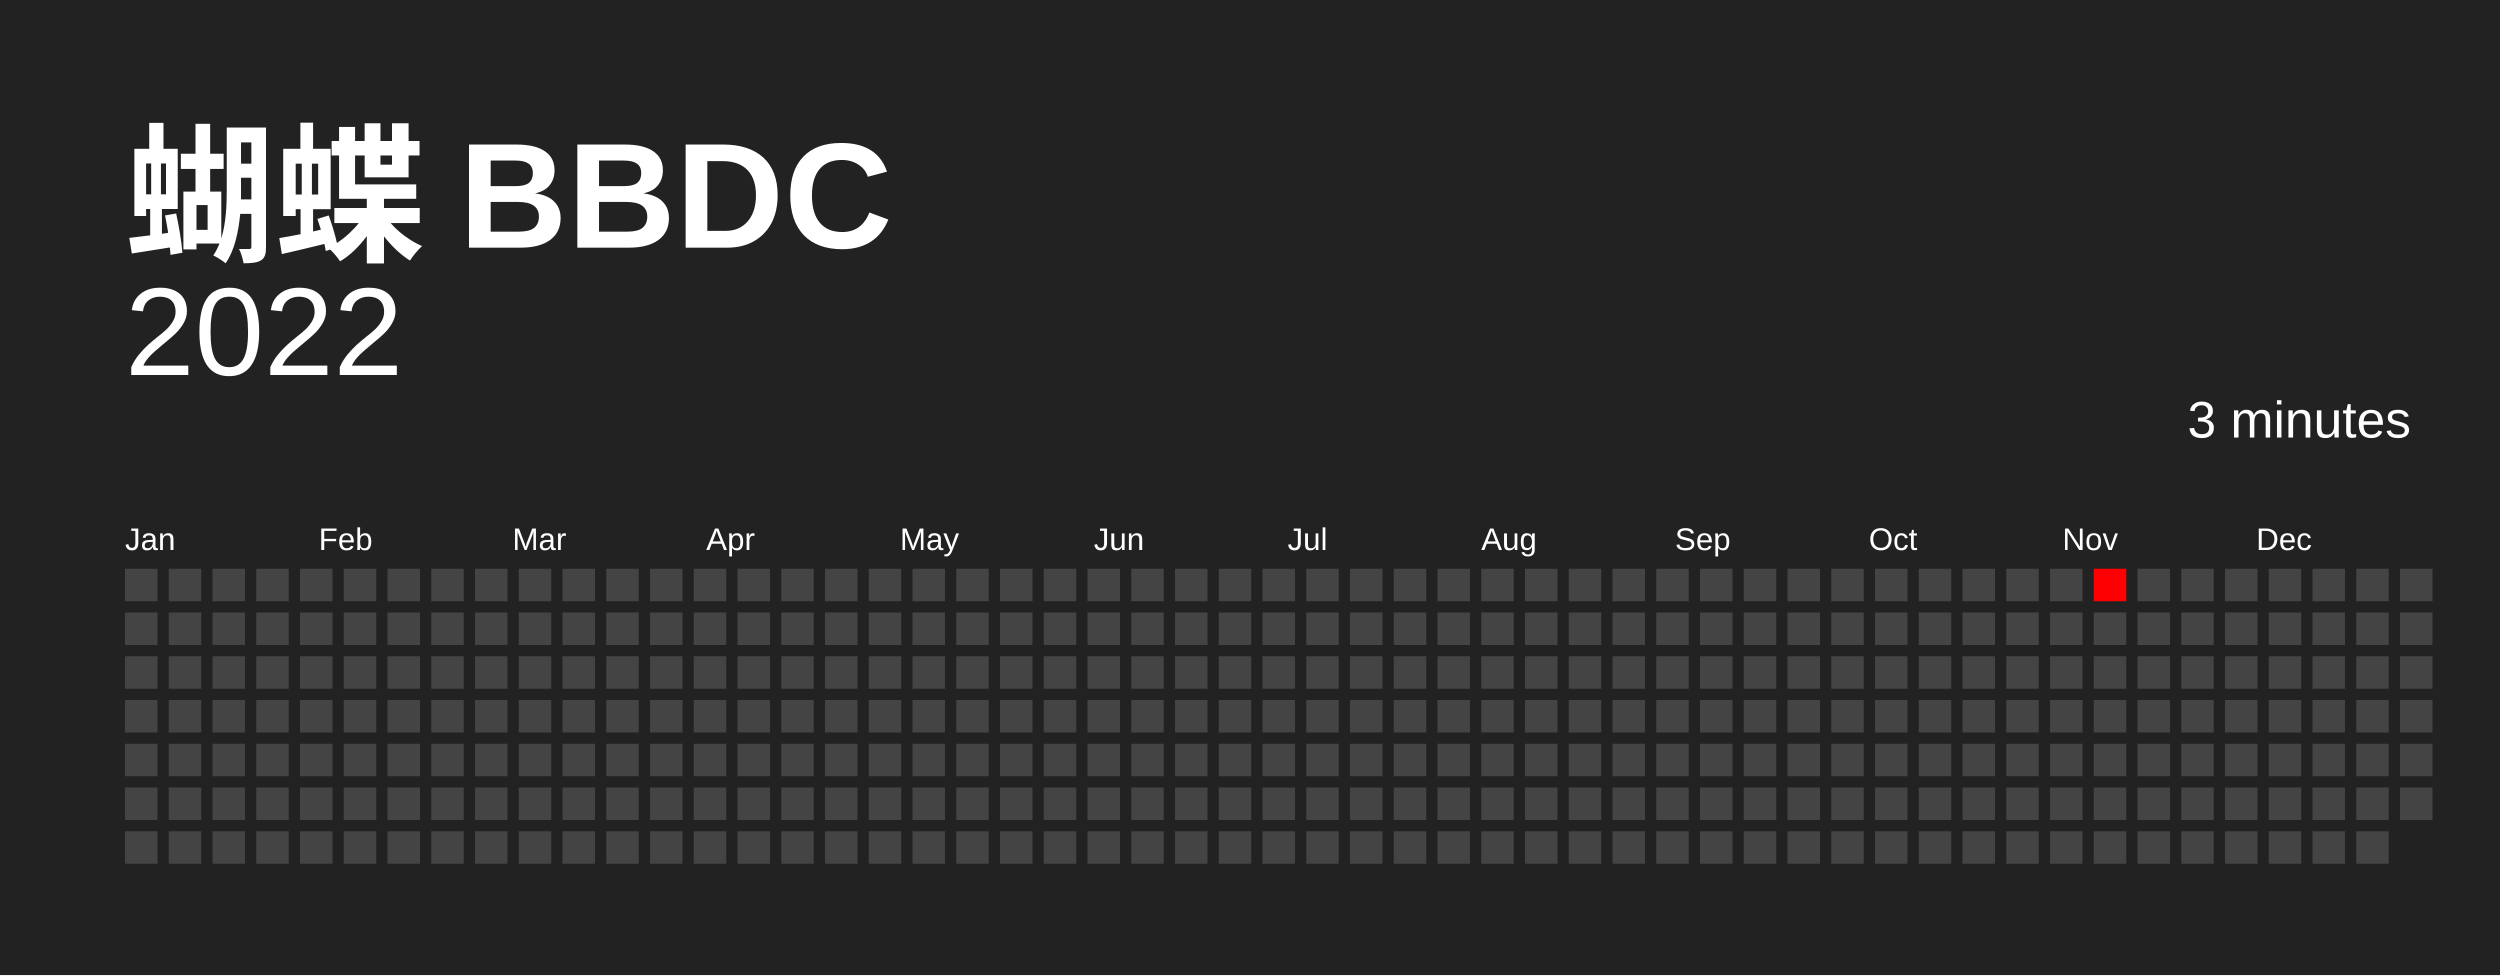
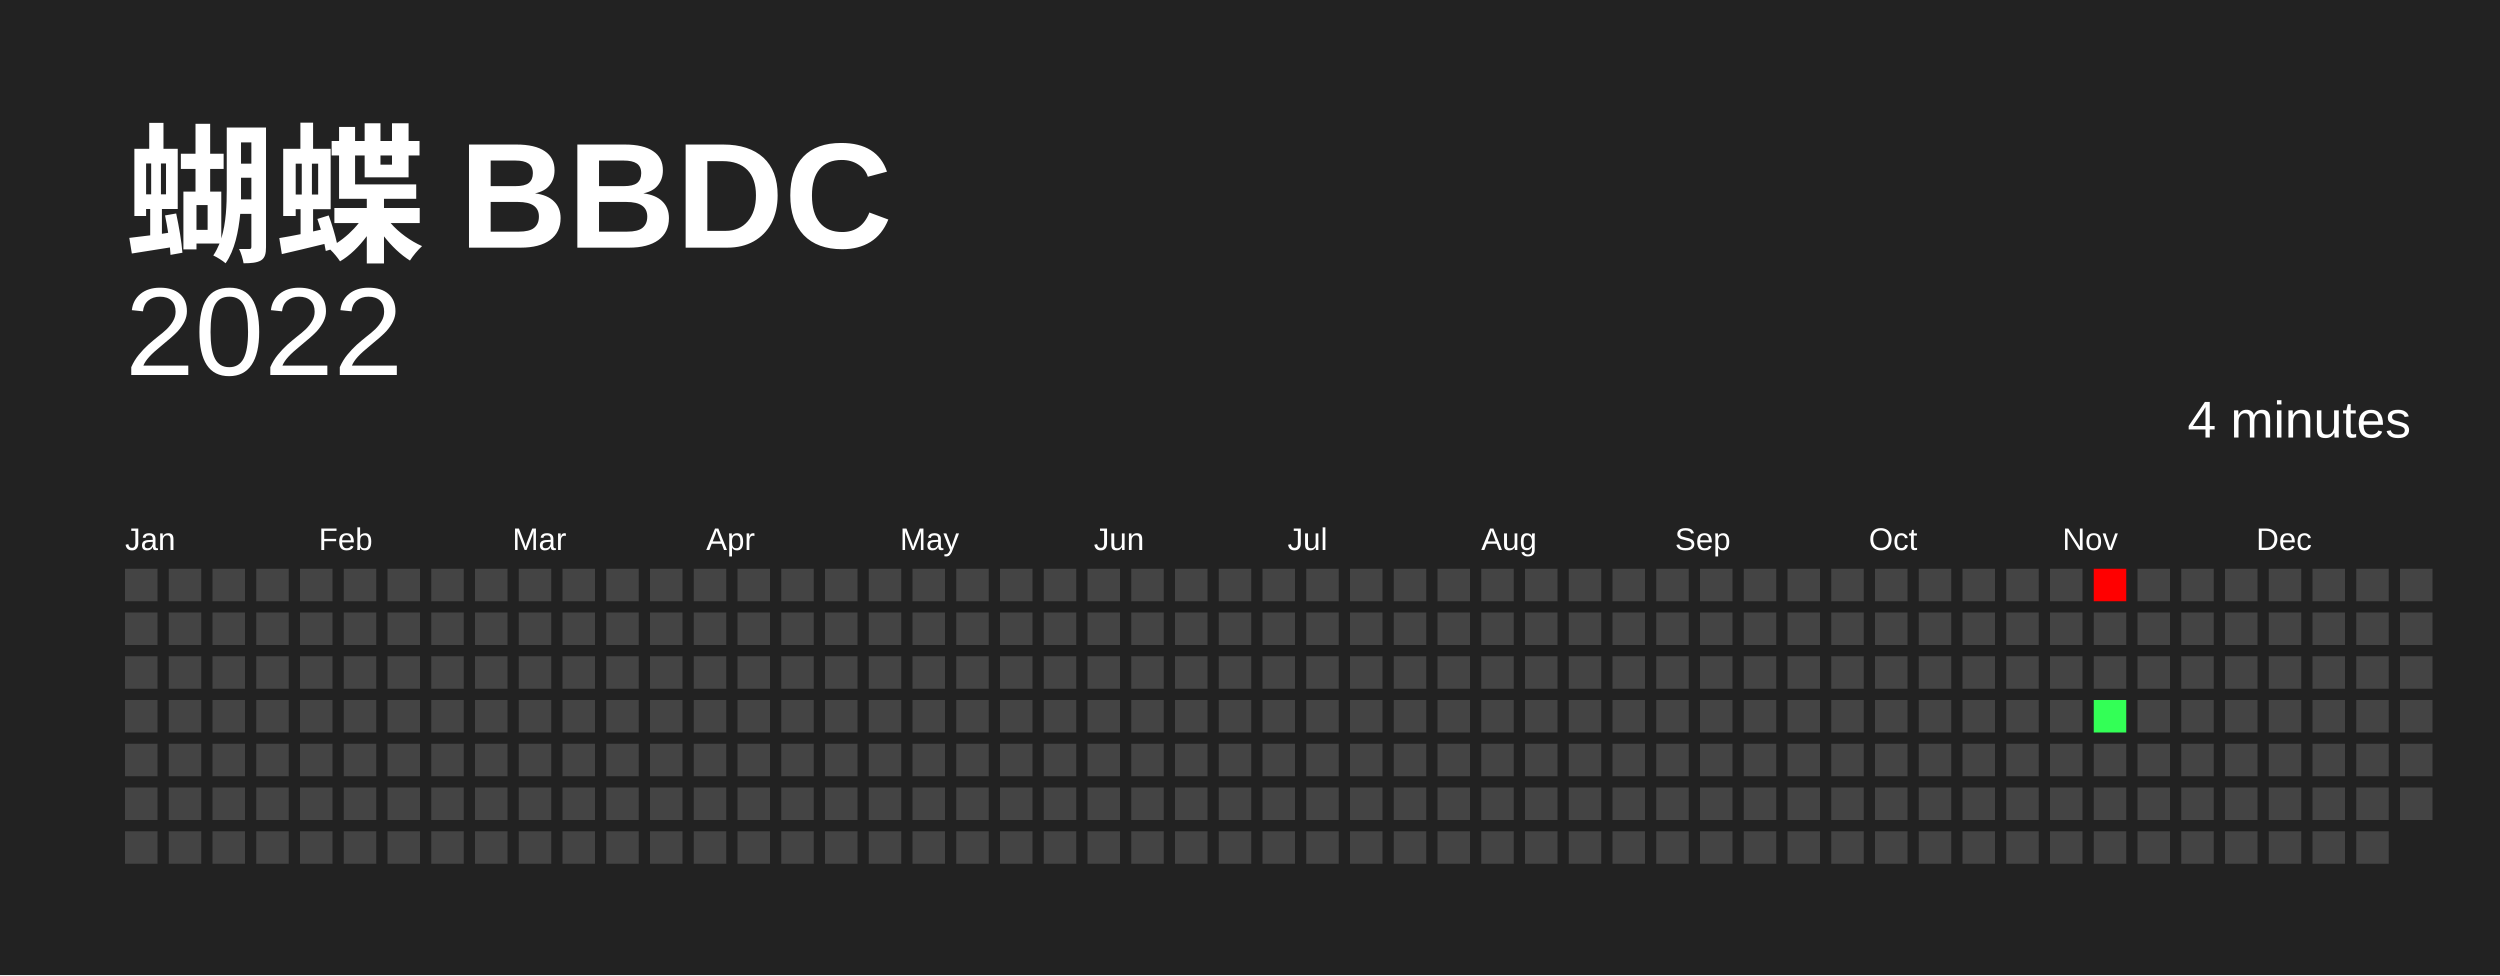
<svg xmlns="http://www.w3.org/2000/svg" baseProfile="full" height="78mm" version="1.1" viewBox="0,0,200,78" width="200mm">
  <defs />
  <rect fill="#222222" height="78" width="200" x="0" y="0" />
  <text fill="#FFFFFF" style="font-size:12px; font-family:Arial; font-weight:bold;" x="10" y="20">蝴蝶 BBDC</text>
  <text alignment-baseline="hanging" fill="#FFFFFF" style="font-size:10.0px; font-family:Arial;" x="10" y="30">2022</text>
-   <text alignment-baseline="hanging" fill="#FFFFFF" style="font-size:4.125px; font-family:Arial;" x="175" y="35">3 minutes</text>
+   <text alignment-baseline="hanging" fill="#FFFFFF" style="font-size:4.125px; font-family:Arial;" x="175" y="35">4 minutes</text>
  <text fill="#FFFFFF" style="font-size:2.5px; font-family:Arial" x="10.0" y="44">Jan</text>
  <text fill="#FFFFFF" style="font-size:2.5px; font-family:Arial" x="25.5" y="44">Feb</text>
  <text fill="#FFFFFF" style="font-size:2.5px; font-family:Arial" x="41.0" y="44">Mar</text>
  <text fill="#FFFFFF" style="font-size:2.5px; font-family:Arial" x="56.5" y="44">Apr</text>
  <text fill="#FFFFFF" style="font-size:2.5px; font-family:Arial" x="72.0" y="44">May</text>
  <text fill="#FFFFFF" style="font-size:2.5px; font-family:Arial" x="87.5" y="44">Jun</text>
  <text fill="#FFFFFF" style="font-size:2.5px; font-family:Arial" x="103.0" y="44">Jul</text>
  <text fill="#FFFFFF" style="font-size:2.5px; font-family:Arial" x="118.5" y="44">Aug</text>
  <text fill="#FFFFFF" style="font-size:2.5px; font-family:Arial" x="134.0" y="44">Sep</text>
  <text fill="#FFFFFF" style="font-size:2.5px; font-family:Arial" x="149.5" y="44">Oct</text>
  <text fill="#FFFFFF" style="font-size:2.5px; font-family:Arial" x="165.0" y="44">Nov</text>
  <text fill="#FFFFFF" style="font-size:2.5px; font-family:Arial" x="180.5" y="44">Dec</text>
  <rect fill="#444444" height="2.6" width="2.6" x="10.0" y="45.5" />
  <rect fill="#444444" height="2.6" width="2.6" x="10.0" y="49.0" />
  <rect fill="#444444" height="2.6" width="2.6" x="10.0" y="52.5" />
  <rect fill="#444444" height="2.6" width="2.6" x="10.0" y="56.0" />
  <rect fill="#444444" height="2.6" width="2.6" x="10.0" y="59.5" />
  <rect fill="#444444" height="2.6" width="2.6" x="10.0" y="63.0" />
  <rect fill="#444444" height="2.6" width="2.6" x="10.0" y="66.5" />
  <rect fill="#444444" height="2.6" width="2.6" x="13.5" y="45.5" />
  <rect fill="#444444" height="2.6" width="2.6" x="13.5" y="49.0" />
  <rect fill="#444444" height="2.6" width="2.6" x="13.5" y="52.5" />
  <rect fill="#444444" height="2.6" width="2.6" x="13.5" y="56.0" />
  <rect fill="#444444" height="2.6" width="2.6" x="13.5" y="59.5" />
  <rect fill="#444444" height="2.6" width="2.6" x="13.5" y="63.0" />
  <rect fill="#444444" height="2.6" width="2.6" x="13.5" y="66.5" />
  <rect fill="#444444" height="2.6" width="2.6" x="17.0" y="45.5" />
  <rect fill="#444444" height="2.6" width="2.6" x="17.0" y="49.0" />
  <rect fill="#444444" height="2.6" width="2.6" x="17.0" y="52.5" />
  <rect fill="#444444" height="2.6" width="2.6" x="17.0" y="56.0" />
  <rect fill="#444444" height="2.6" width="2.6" x="17.0" y="59.5" />
  <rect fill="#444444" height="2.6" width="2.6" x="17.0" y="63.0" />
  <rect fill="#444444" height="2.6" width="2.6" x="17.0" y="66.5" />
  <rect fill="#444444" height="2.6" width="2.6" x="20.5" y="45.5" />
  <rect fill="#444444" height="2.6" width="2.6" x="20.5" y="49.0" />
  <rect fill="#444444" height="2.6" width="2.6" x="20.5" y="52.5" />
  <rect fill="#444444" height="2.6" width="2.6" x="20.5" y="56.0" />
  <rect fill="#444444" height="2.6" width="2.6" x="20.5" y="59.5" />
  <rect fill="#444444" height="2.6" width="2.6" x="20.5" y="63.0" />
  <rect fill="#444444" height="2.6" width="2.6" x="20.5" y="66.5" />
  <rect fill="#444444" height="2.6" width="2.6" x="24.0" y="45.5" />
  <rect fill="#444444" height="2.6" width="2.6" x="24.0" y="49.0" />
  <rect fill="#444444" height="2.6" width="2.6" x="24.0" y="52.5" />
  <rect fill="#444444" height="2.6" width="2.6" x="24.0" y="56.0" />
  <rect fill="#444444" height="2.6" width="2.6" x="24.0" y="59.5" />
  <rect fill="#444444" height="2.6" width="2.6" x="24.0" y="63.0" />
  <rect fill="#444444" height="2.6" width="2.6" x="24.0" y="66.5" />
  <rect fill="#444444" height="2.6" width="2.6" x="27.5" y="45.5" />
  <rect fill="#444444" height="2.6" width="2.6" x="27.5" y="49.0" />
  <rect fill="#444444" height="2.6" width="2.6" x="27.5" y="52.5" />
  <rect fill="#444444" height="2.6" width="2.6" x="27.5" y="56.0" />
  <rect fill="#444444" height="2.6" width="2.6" x="27.5" y="59.5" />
  <rect fill="#444444" height="2.6" width="2.6" x="27.5" y="63.0" />
  <rect fill="#444444" height="2.6" width="2.6" x="27.5" y="66.5" />
  <rect fill="#444444" height="2.6" width="2.6" x="31.0" y="45.5" />
  <rect fill="#444444" height="2.6" width="2.6" x="31.0" y="49.0" />
  <rect fill="#444444" height="2.6" width="2.6" x="31.0" y="52.5" />
  <rect fill="#444444" height="2.6" width="2.6" x="31.0" y="56.0" />
  <rect fill="#444444" height="2.6" width="2.6" x="31.0" y="59.5" />
  <rect fill="#444444" height="2.6" width="2.6" x="31.0" y="63.0" />
  <rect fill="#444444" height="2.6" width="2.6" x="31.0" y="66.5" />
  <rect fill="#444444" height="2.6" width="2.6" x="34.5" y="45.5" />
  <rect fill="#444444" height="2.6" width="2.6" x="34.5" y="49.0" />
  <rect fill="#444444" height="2.6" width="2.6" x="34.5" y="52.5" />
  <rect fill="#444444" height="2.6" width="2.6" x="34.5" y="56.0" />
  <rect fill="#444444" height="2.6" width="2.6" x="34.5" y="59.5" />
  <rect fill="#444444" height="2.6" width="2.6" x="34.5" y="63.0" />
  <rect fill="#444444" height="2.6" width="2.6" x="34.5" y="66.5" />
  <rect fill="#444444" height="2.6" width="2.6" x="38.0" y="45.5" />
  <rect fill="#444444" height="2.6" width="2.6" x="38.0" y="49.0" />
  <rect fill="#444444" height="2.6" width="2.6" x="38.0" y="52.5" />
  <rect fill="#444444" height="2.6" width="2.6" x="38.0" y="56.0" />
  <rect fill="#444444" height="2.6" width="2.6" x="38.0" y="59.5" />
  <rect fill="#444444" height="2.6" width="2.6" x="38.0" y="63.0" />
  <rect fill="#444444" height="2.6" width="2.6" x="38.0" y="66.5" />
  <rect fill="#444444" height="2.6" width="2.6" x="41.5" y="45.5" />
  <rect fill="#444444" height="2.6" width="2.6" x="41.5" y="49.0" />
  <rect fill="#444444" height="2.6" width="2.6" x="41.5" y="52.5" />
  <rect fill="#444444" height="2.6" width="2.6" x="41.5" y="56.0" />
  <rect fill="#444444" height="2.6" width="2.6" x="41.5" y="59.5" />
  <rect fill="#444444" height="2.6" width="2.6" x="41.5" y="63.0" />
  <rect fill="#444444" height="2.6" width="2.6" x="41.5" y="66.5" />
  <rect fill="#444444" height="2.6" width="2.6" x="45.0" y="45.5" />
  <rect fill="#444444" height="2.6" width="2.6" x="45.0" y="49.0" />
  <rect fill="#444444" height="2.6" width="2.6" x="45.0" y="52.5" />
  <rect fill="#444444" height="2.6" width="2.6" x="45.0" y="56.0" />
  <rect fill="#444444" height="2.6" width="2.6" x="45.0" y="59.5" />
  <rect fill="#444444" height="2.6" width="2.6" x="45.0" y="63.0" />
  <rect fill="#444444" height="2.6" width="2.6" x="45.0" y="66.5" />
  <rect fill="#444444" height="2.6" width="2.6" x="48.5" y="45.5" />
  <rect fill="#444444" height="2.6" width="2.6" x="48.5" y="49.0" />
  <rect fill="#444444" height="2.6" width="2.6" x="48.5" y="52.5" />
  <rect fill="#444444" height="2.6" width="2.6" x="48.5" y="56.0" />
  <rect fill="#444444" height="2.6" width="2.6" x="48.5" y="59.5" />
  <rect fill="#444444" height="2.6" width="2.6" x="48.5" y="63.0" />
  <rect fill="#444444" height="2.6" width="2.6" x="48.5" y="66.5" />
  <rect fill="#444444" height="2.6" width="2.6" x="52.0" y="45.5" />
  <rect fill="#444444" height="2.6" width="2.6" x="52.0" y="49.0" />
  <rect fill="#444444" height="2.6" width="2.6" x="52.0" y="52.5" />
  <rect fill="#444444" height="2.6" width="2.6" x="52.0" y="56.0" />
  <rect fill="#444444" height="2.6" width="2.6" x="52.0" y="59.5" />
  <rect fill="#444444" height="2.6" width="2.6" x="52.0" y="63.0" />
  <rect fill="#444444" height="2.6" width="2.6" x="52.0" y="66.5" />
  <rect fill="#444444" height="2.6" width="2.6" x="55.5" y="45.5" />
  <rect fill="#444444" height="2.6" width="2.6" x="55.5" y="49.0" />
  <rect fill="#444444" height="2.6" width="2.6" x="55.5" y="52.5" />
  <rect fill="#444444" height="2.6" width="2.6" x="55.5" y="56.0" />
  <rect fill="#444444" height="2.6" width="2.6" x="55.5" y="59.5" />
  <rect fill="#444444" height="2.6" width="2.6" x="55.5" y="63.0" />
  <rect fill="#444444" height="2.6" width="2.6" x="55.5" y="66.5" />
  <rect fill="#444444" height="2.6" width="2.6" x="59.0" y="45.5" />
  <rect fill="#444444" height="2.6" width="2.6" x="59.0" y="49.0" />
  <rect fill="#444444" height="2.6" width="2.6" x="59.0" y="52.5" />
  <rect fill="#444444" height="2.6" width="2.6" x="59.0" y="56.0" />
  <rect fill="#444444" height="2.6" width="2.6" x="59.0" y="59.5" />
  <rect fill="#444444" height="2.6" width="2.6" x="59.0" y="63.0" />
  <rect fill="#444444" height="2.6" width="2.6" x="59.0" y="66.5" />
  <rect fill="#444444" height="2.6" width="2.6" x="62.5" y="45.5" />
  <rect fill="#444444" height="2.6" width="2.6" x="62.5" y="49.0" />
  <rect fill="#444444" height="2.6" width="2.6" x="62.5" y="52.5" />
  <rect fill="#444444" height="2.6" width="2.6" x="62.5" y="56.0" />
  <rect fill="#444444" height="2.6" width="2.6" x="62.5" y="59.5" />
  <rect fill="#444444" height="2.6" width="2.6" x="62.5" y="63.0" />
  <rect fill="#444444" height="2.6" width="2.6" x="62.5" y="66.5" />
  <rect fill="#444444" height="2.6" width="2.6" x="66.0" y="45.5" />
  <rect fill="#444444" height="2.6" width="2.6" x="66.0" y="49.0" />
  <rect fill="#444444" height="2.6" width="2.6" x="66.0" y="52.5" />
  <rect fill="#444444" height="2.6" width="2.6" x="66.0" y="56.0" />
  <rect fill="#444444" height="2.6" width="2.6" x="66.0" y="59.5" />
  <rect fill="#444444" height="2.6" width="2.6" x="66.0" y="63.0" />
  <rect fill="#444444" height="2.6" width="2.6" x="66.0" y="66.5" />
  <rect fill="#444444" height="2.6" width="2.6" x="69.5" y="45.5" />
  <rect fill="#444444" height="2.6" width="2.6" x="69.5" y="49.0" />
  <rect fill="#444444" height="2.6" width="2.6" x="69.5" y="52.5" />
  <rect fill="#444444" height="2.6" width="2.6" x="69.5" y="56.0" />
  <rect fill="#444444" height="2.6" width="2.6" x="69.5" y="59.5" />
  <rect fill="#444444" height="2.6" width="2.6" x="69.5" y="63.0" />
  <rect fill="#444444" height="2.6" width="2.6" x="69.5" y="66.5" />
  <rect fill="#444444" height="2.6" width="2.6" x="73.0" y="45.5" />
  <rect fill="#444444" height="2.6" width="2.6" x="73.0" y="49.0" />
  <rect fill="#444444" height="2.6" width="2.6" x="73.0" y="52.5" />
  <rect fill="#444444" height="2.6" width="2.6" x="73.0" y="56.0" />
  <rect fill="#444444" height="2.6" width="2.6" x="73.0" y="59.5" />
  <rect fill="#444444" height="2.6" width="2.6" x="73.0" y="63.0" />
  <rect fill="#444444" height="2.6" width="2.6" x="73.0" y="66.5" />
  <rect fill="#444444" height="2.6" width="2.6" x="76.5" y="45.5" />
  <rect fill="#444444" height="2.6" width="2.6" x="76.5" y="49.0" />
  <rect fill="#444444" height="2.6" width="2.6" x="76.5" y="52.5" />
  <rect fill="#444444" height="2.6" width="2.6" x="76.5" y="56.0" />
  <rect fill="#444444" height="2.6" width="2.6" x="76.5" y="59.5" />
  <rect fill="#444444" height="2.6" width="2.6" x="76.5" y="63.0" />
  <rect fill="#444444" height="2.6" width="2.6" x="76.5" y="66.5" />
  <rect fill="#444444" height="2.6" width="2.6" x="80.0" y="45.5" />
  <rect fill="#444444" height="2.6" width="2.6" x="80.0" y="49.0" />
  <rect fill="#444444" height="2.6" width="2.6" x="80.0" y="52.5" />
  <rect fill="#444444" height="2.6" width="2.6" x="80.0" y="56.0" />
  <rect fill="#444444" height="2.6" width="2.6" x="80.0" y="59.5" />
  <rect fill="#444444" height="2.6" width="2.6" x="80.0" y="63.0" />
  <rect fill="#444444" height="2.6" width="2.6" x="80.0" y="66.5" />
  <rect fill="#444444" height="2.6" width="2.6" x="83.5" y="45.5" />
  <rect fill="#444444" height="2.6" width="2.6" x="83.5" y="49.0" />
  <rect fill="#444444" height="2.6" width="2.6" x="83.5" y="52.5" />
  <rect fill="#444444" height="2.6" width="2.6" x="83.5" y="56.0" />
  <rect fill="#444444" height="2.6" width="2.6" x="83.5" y="59.5" />
  <rect fill="#444444" height="2.6" width="2.6" x="83.5" y="63.0" />
  <rect fill="#444444" height="2.6" width="2.6" x="83.5" y="66.5" />
  <rect fill="#444444" height="2.6" width="2.6" x="87.0" y="45.5" />
  <rect fill="#444444" height="2.6" width="2.6" x="87.0" y="49.0" />
  <rect fill="#444444" height="2.6" width="2.6" x="87.0" y="52.5" />
  <rect fill="#444444" height="2.6" width="2.6" x="87.0" y="56.0" />
  <rect fill="#444444" height="2.6" width="2.6" x="87.0" y="59.5" />
  <rect fill="#444444" height="2.6" width="2.6" x="87.0" y="63.0" />
  <rect fill="#444444" height="2.6" width="2.6" x="87.0" y="66.5" />
  <rect fill="#444444" height="2.6" width="2.6" x="90.5" y="45.5" />
  <rect fill="#444444" height="2.6" width="2.6" x="90.5" y="49.0" />
  <rect fill="#444444" height="2.6" width="2.6" x="90.5" y="52.5" />
  <rect fill="#444444" height="2.6" width="2.6" x="90.5" y="56.0" />
  <rect fill="#444444" height="2.6" width="2.6" x="90.5" y="59.5" />
  <rect fill="#444444" height="2.6" width="2.6" x="90.5" y="63.0" />
  <rect fill="#444444" height="2.6" width="2.6" x="90.5" y="66.5" />
  <rect fill="#444444" height="2.6" width="2.6" x="94.0" y="45.5" />
  <rect fill="#444444" height="2.6" width="2.6" x="94.0" y="49.0" />
  <rect fill="#444444" height="2.6" width="2.6" x="94.0" y="52.5" />
  <rect fill="#444444" height="2.6" width="2.6" x="94.0" y="56.0" />
  <rect fill="#444444" height="2.6" width="2.6" x="94.0" y="59.5" />
  <rect fill="#444444" height="2.6" width="2.6" x="94.0" y="63.0" />
  <rect fill="#444444" height="2.6" width="2.6" x="94.0" y="66.5" />
  <rect fill="#444444" height="2.6" width="2.6" x="97.5" y="45.5" />
  <rect fill="#444444" height="2.6" width="2.6" x="97.5" y="49.0" />
  <rect fill="#444444" height="2.6" width="2.6" x="97.5" y="52.5" />
  <rect fill="#444444" height="2.6" width="2.6" x="97.5" y="56.0" />
  <rect fill="#444444" height="2.6" width="2.6" x="97.5" y="59.5" />
  <rect fill="#444444" height="2.6" width="2.6" x="97.5" y="63.0" />
  <rect fill="#444444" height="2.6" width="2.6" x="97.5" y="66.5" />
  <rect fill="#444444" height="2.6" width="2.6" x="101.0" y="45.5" />
  <rect fill="#444444" height="2.6" width="2.6" x="101.0" y="49.0" />
  <rect fill="#444444" height="2.6" width="2.6" x="101.0" y="52.5" />
  <rect fill="#444444" height="2.6" width="2.6" x="101.0" y="56.0" />
  <rect fill="#444444" height="2.6" width="2.6" x="101.0" y="59.5" />
  <rect fill="#444444" height="2.6" width="2.6" x="101.0" y="63.0" />
  <rect fill="#444444" height="2.6" width="2.6" x="101.0" y="66.5" />
  <rect fill="#444444" height="2.6" width="2.6" x="104.5" y="45.5" />
  <rect fill="#444444" height="2.6" width="2.6" x="104.5" y="49.0" />
  <rect fill="#444444" height="2.6" width="2.6" x="104.5" y="52.5" />
  <rect fill="#444444" height="2.6" width="2.6" x="104.5" y="56.0" />
  <rect fill="#444444" height="2.6" width="2.6" x="104.5" y="59.5" />
  <rect fill="#444444" height="2.6" width="2.6" x="104.5" y="63.0" />
  <rect fill="#444444" height="2.6" width="2.6" x="104.5" y="66.5" />
  <rect fill="#444444" height="2.6" width="2.6" x="108.0" y="45.5" />
  <rect fill="#444444" height="2.6" width="2.6" x="108.0" y="49.0" />
  <rect fill="#444444" height="2.6" width="2.6" x="108.0" y="52.5" />
  <rect fill="#444444" height="2.6" width="2.6" x="108.0" y="56.0" />
  <rect fill="#444444" height="2.6" width="2.6" x="108.0" y="59.5" />
  <rect fill="#444444" height="2.6" width="2.6" x="108.0" y="63.0" />
  <rect fill="#444444" height="2.6" width="2.6" x="108.0" y="66.5" />
  <rect fill="#444444" height="2.6" width="2.6" x="111.5" y="45.5" />
  <rect fill="#444444" height="2.6" width="2.6" x="111.5" y="49.0" />
  <rect fill="#444444" height="2.6" width="2.6" x="111.5" y="52.5" />
  <rect fill="#444444" height="2.6" width="2.6" x="111.5" y="56.0" />
  <rect fill="#444444" height="2.6" width="2.6" x="111.5" y="59.5" />
  <rect fill="#444444" height="2.6" width="2.6" x="111.5" y="63.0" />
  <rect fill="#444444" height="2.6" width="2.6" x="111.5" y="66.5" />
  <rect fill="#444444" height="2.6" width="2.6" x="115.0" y="45.5" />
  <rect fill="#444444" height="2.6" width="2.6" x="115.0" y="49.0" />
  <rect fill="#444444" height="2.6" width="2.6" x="115.0" y="52.5" />
  <rect fill="#444444" height="2.6" width="2.6" x="115.0" y="56.0" />
  <rect fill="#444444" height="2.6" width="2.6" x="115.0" y="59.5" />
  <rect fill="#444444" height="2.6" width="2.6" x="115.0" y="63.0" />
  <rect fill="#444444" height="2.6" width="2.6" x="115.0" y="66.5" />
  <rect fill="#444444" height="2.6" width="2.6" x="118.5" y="45.5" />
  <rect fill="#444444" height="2.6" width="2.6" x="118.5" y="49.0" />
  <rect fill="#444444" height="2.6" width="2.6" x="118.5" y="52.5" />
  <rect fill="#444444" height="2.6" width="2.6" x="118.5" y="56.0" />
  <rect fill="#444444" height="2.6" width="2.6" x="118.5" y="59.5" />
  <rect fill="#444444" height="2.6" width="2.6" x="118.5" y="63.0" />
  <rect fill="#444444" height="2.6" width="2.6" x="118.5" y="66.5" />
  <rect fill="#444444" height="2.6" width="2.6" x="122.0" y="45.5" />
  <rect fill="#444444" height="2.6" width="2.6" x="122.0" y="49.0" />
  <rect fill="#444444" height="2.6" width="2.6" x="122.0" y="52.5" />
  <rect fill="#444444" height="2.6" width="2.6" x="122.0" y="56.0" />
  <rect fill="#444444" height="2.6" width="2.6" x="122.0" y="59.5" />
  <rect fill="#444444" height="2.6" width="2.6" x="122.0" y="63.0" />
  <rect fill="#444444" height="2.6" width="2.6" x="122.0" y="66.5" />
  <rect fill="#444444" height="2.6" width="2.6" x="125.5" y="45.5" />
  <rect fill="#444444" height="2.6" width="2.6" x="125.5" y="49.0" />
  <rect fill="#444444" height="2.6" width="2.6" x="125.5" y="52.5" />
  <rect fill="#444444" height="2.6" width="2.6" x="125.5" y="56.0" />
  <rect fill="#444444" height="2.6" width="2.6" x="125.5" y="59.5" />
  <rect fill="#444444" height="2.6" width="2.6" x="125.5" y="63.0" />
  <rect fill="#444444" height="2.6" width="2.6" x="125.5" y="66.5" />
  <rect fill="#444444" height="2.6" width="2.6" x="129.0" y="45.5" />
  <rect fill="#444444" height="2.6" width="2.6" x="129.0" y="49.0" />
  <rect fill="#444444" height="2.6" width="2.6" x="129.0" y="52.5" />
  <rect fill="#444444" height="2.6" width="2.6" x="129.0" y="56.0" />
  <rect fill="#444444" height="2.6" width="2.6" x="129.0" y="59.5" />
  <rect fill="#444444" height="2.6" width="2.6" x="129.0" y="63.0" />
  <rect fill="#444444" height="2.6" width="2.6" x="129.0" y="66.5" />
  <rect fill="#444444" height="2.6" width="2.6" x="132.5" y="45.5" />
  <rect fill="#444444" height="2.6" width="2.6" x="132.5" y="49.0" />
  <rect fill="#444444" height="2.6" width="2.6" x="132.5" y="52.5" />
  <rect fill="#444444" height="2.6" width="2.6" x="132.5" y="56.0" />
  <rect fill="#444444" height="2.6" width="2.6" x="132.5" y="59.5" />
  <rect fill="#444444" height="2.6" width="2.6" x="132.5" y="63.0" />
  <rect fill="#444444" height="2.6" width="2.6" x="132.5" y="66.5" />
  <rect fill="#444444" height="2.6" width="2.6" x="136.0" y="45.5" />
  <rect fill="#444444" height="2.6" width="2.6" x="136.0" y="49.0" />
  <rect fill="#444444" height="2.6" width="2.6" x="136.0" y="52.5" />
  <rect fill="#444444" height="2.6" width="2.6" x="136.0" y="56.0" />
  <rect fill="#444444" height="2.6" width="2.6" x="136.0" y="59.5" />
  <rect fill="#444444" height="2.6" width="2.6" x="136.0" y="63.0" />
  <rect fill="#444444" height="2.6" width="2.6" x="136.0" y="66.5" />
  <rect fill="#444444" height="2.6" width="2.6" x="139.5" y="45.5" />
  <rect fill="#444444" height="2.6" width="2.6" x="139.5" y="49.0" />
  <rect fill="#444444" height="2.6" width="2.6" x="139.5" y="52.5" />
  <rect fill="#444444" height="2.6" width="2.6" x="139.5" y="56.0" />
  <rect fill="#444444" height="2.6" width="2.6" x="139.5" y="59.5" />
  <rect fill="#444444" height="2.6" width="2.6" x="139.5" y="63.0" />
  <rect fill="#444444" height="2.6" width="2.6" x="139.5" y="66.5" />
  <rect fill="#444444" height="2.6" width="2.6" x="143.0" y="45.5" />
  <rect fill="#444444" height="2.6" width="2.6" x="143.0" y="49.0" />
  <rect fill="#444444" height="2.6" width="2.6" x="143.0" y="52.5" />
  <rect fill="#444444" height="2.6" width="2.6" x="143.0" y="56.0" />
  <rect fill="#444444" height="2.6" width="2.6" x="143.0" y="59.5" />
  <rect fill="#444444" height="2.6" width="2.6" x="143.0" y="63.0" />
  <rect fill="#444444" height="2.6" width="2.6" x="143.0" y="66.5" />
  <rect fill="#444444" height="2.6" width="2.6" x="146.5" y="45.5" />
  <rect fill="#444444" height="2.6" width="2.6" x="146.5" y="49.0" />
  <rect fill="#444444" height="2.6" width="2.6" x="146.5" y="52.5" />
  <rect fill="#444444" height="2.6" width="2.6" x="146.5" y="56.0" />
  <rect fill="#444444" height="2.6" width="2.6" x="146.5" y="59.5" />
  <rect fill="#444444" height="2.6" width="2.6" x="146.5" y="63.0" />
  <rect fill="#444444" height="2.6" width="2.6" x="146.5" y="66.5" />
  <rect fill="#444444" height="2.6" width="2.6" x="150.0" y="45.5" />
  <rect fill="#444444" height="2.6" width="2.6" x="150.0" y="49.0" />
  <rect fill="#444444" height="2.6" width="2.6" x="150.0" y="52.5" />
  <rect fill="#444444" height="2.6" width="2.6" x="150.0" y="56.0" />
  <rect fill="#444444" height="2.6" width="2.6" x="150.0" y="59.5" />
  <rect fill="#444444" height="2.6" width="2.6" x="150.0" y="63.0" />
  <rect fill="#444444" height="2.6" width="2.6" x="150.0" y="66.5" />
  <rect fill="#444444" height="2.6" width="2.6" x="153.5" y="45.5" />
  <rect fill="#444444" height="2.6" width="2.6" x="153.5" y="49.0" />
  <rect fill="#444444" height="2.6" width="2.6" x="153.5" y="52.5" />
  <rect fill="#444444" height="2.6" width="2.6" x="153.5" y="56.0" />
  <rect fill="#444444" height="2.6" width="2.6" x="153.5" y="59.5" />
  <rect fill="#444444" height="2.6" width="2.6" x="153.5" y="63.0" />
  <rect fill="#444444" height="2.6" width="2.6" x="153.5" y="66.5" />
  <rect fill="#444444" height="2.6" width="2.6" x="157.0" y="45.5" />
  <rect fill="#444444" height="2.6" width="2.6" x="157.0" y="49.0" />
  <rect fill="#444444" height="2.6" width="2.6" x="157.0" y="52.5" />
  <rect fill="#444444" height="2.6" width="2.6" x="157.0" y="56.0" />
  <rect fill="#444444" height="2.6" width="2.6" x="157.0" y="59.5" />
  <rect fill="#444444" height="2.6" width="2.6" x="157.0" y="63.0" />
  <rect fill="#444444" height="2.6" width="2.6" x="157.0" y="66.5" />
  <rect fill="#444444" height="2.6" width="2.6" x="160.5" y="45.5" />
  <rect fill="#444444" height="2.6" width="2.6" x="160.5" y="49.0" />
  <rect fill="#444444" height="2.6" width="2.6" x="160.5" y="52.5" />
  <rect fill="#444444" height="2.6" width="2.6" x="160.5" y="56.0" />
  <rect fill="#444444" height="2.6" width="2.6" x="160.5" y="59.5" />
  <rect fill="#444444" height="2.6" width="2.6" x="160.5" y="63.0" />
  <rect fill="#444444" height="2.6" width="2.6" x="160.5" y="66.5" />
  <rect fill="#444444" height="2.6" width="2.6" x="164.0" y="45.5" />
  <rect fill="#444444" height="2.6" width="2.6" x="164.0" y="49.0" />
  <rect fill="#444444" height="2.6" width="2.6" x="164.0" y="52.5" />
  <rect fill="#444444" height="2.6" width="2.6" x="164.0" y="56.0" />
  <rect fill="#444444" height="2.6" width="2.6" x="164.0" y="59.5" />
  <rect fill="#444444" height="2.6" width="2.6" x="164.0" y="63.0" />
  <rect fill="#444444" height="2.6" width="2.6" x="164.0" y="66.5" />
-   <rect fill="#ff0000" height="2.6" width="2.6" x="167.5" y="45.5" />
+   <rect fill="red" height="2.6" width="2.6" x="167.5" y="45.5" />
  <rect fill="#444444" height="2.6" width="2.6" x="167.5" y="49.0" />
  <rect fill="#444444" height="2.6" width="2.6" x="167.5" y="52.5" />
-   <rect fill="#444444" height="2.6" width="2.6" x="167.5" y="56.0" />
+   <rect fill="#33ff56" height="2.6" width="2.6" x="167.5" y="56.0" />
  <rect fill="#444444" height="2.6" width="2.6" x="167.5" y="59.5" />
  <rect fill="#444444" height="2.6" width="2.6" x="167.5" y="63.0" />
  <rect fill="#444444" height="2.6" width="2.6" x="167.5" y="66.5" />
  <rect fill="#444444" height="2.6" width="2.6" x="171.0" y="45.5" />
  <rect fill="#444444" height="2.6" width="2.6" x="171.0" y="49.0" />
  <rect fill="#444444" height="2.6" width="2.6" x="171.0" y="52.5" />
  <rect fill="#444444" height="2.6" width="2.6" x="171.0" y="56.0" />
  <rect fill="#444444" height="2.6" width="2.6" x="171.0" y="59.5" />
  <rect fill="#444444" height="2.6" width="2.6" x="171.0" y="63.0" />
  <rect fill="#444444" height="2.6" width="2.6" x="171.0" y="66.5" />
  <rect fill="#444444" height="2.6" width="2.6" x="174.5" y="45.5" />
  <rect fill="#444444" height="2.6" width="2.6" x="174.5" y="49.0" />
  <rect fill="#444444" height="2.6" width="2.6" x="174.5" y="52.5" />
  <rect fill="#444444" height="2.6" width="2.6" x="174.5" y="56.0" />
  <rect fill="#444444" height="2.6" width="2.6" x="174.5" y="59.5" />
  <rect fill="#444444" height="2.6" width="2.6" x="174.5" y="63.0" />
  <rect fill="#444444" height="2.6" width="2.6" x="174.5" y="66.5" />
  <rect fill="#444444" height="2.6" width="2.6" x="178.0" y="45.5" />
  <rect fill="#444444" height="2.6" width="2.6" x="178.0" y="49.0" />
  <rect fill="#444444" height="2.6" width="2.6" x="178.0" y="52.5" />
  <rect fill="#444444" height="2.6" width="2.6" x="178.0" y="56.0" />
  <rect fill="#444444" height="2.6" width="2.6" x="178.0" y="59.5" />
  <rect fill="#444444" height="2.6" width="2.6" x="178.0" y="63.0" />
  <rect fill="#444444" height="2.6" width="2.6" x="178.0" y="66.5" />
  <rect fill="#444444" height="2.6" width="2.6" x="181.5" y="45.5" />
  <rect fill="#444444" height="2.6" width="2.6" x="181.5" y="49.0" />
  <rect fill="#444444" height="2.6" width="2.6" x="181.5" y="52.5" />
  <rect fill="#444444" height="2.6" width="2.6" x="181.5" y="56.0" />
  <rect fill="#444444" height="2.6" width="2.6" x="181.5" y="59.5" />
  <rect fill="#444444" height="2.6" width="2.6" x="181.5" y="63.0" />
  <rect fill="#444444" height="2.6" width="2.6" x="181.5" y="66.5" />
  <rect fill="#444444" height="2.6" width="2.6" x="185.0" y="45.5" />
  <rect fill="#444444" height="2.6" width="2.6" x="185.0" y="49.0" />
  <rect fill="#444444" height="2.6" width="2.6" x="185.0" y="52.5" />
  <rect fill="#444444" height="2.6" width="2.6" x="185.0" y="56.0" />
  <rect fill="#444444" height="2.6" width="2.6" x="185.0" y="59.5" />
  <rect fill="#444444" height="2.6" width="2.6" x="185.0" y="63.0" />
  <rect fill="#444444" height="2.6" width="2.6" x="185.0" y="66.5" />
  <rect fill="#444444" height="2.6" width="2.6" x="188.5" y="45.5" />
  <rect fill="#444444" height="2.6" width="2.6" x="188.5" y="49.0" />
  <rect fill="#444444" height="2.6" width="2.6" x="188.5" y="52.5" />
  <rect fill="#444444" height="2.6" width="2.6" x="188.5" y="56.0" />
  <rect fill="#444444" height="2.6" width="2.6" x="188.5" y="59.5" />
  <rect fill="#444444" height="2.6" width="2.6" x="188.5" y="63.0" />
  <rect fill="#444444" height="2.6" width="2.6" x="188.5" y="66.5" />
  <rect fill="#444444" height="2.6" width="2.6" x="192.0" y="45.5" />
  <rect fill="#444444" height="2.6" width="2.6" x="192.0" y="49.0" />
  <rect fill="#444444" height="2.6" width="2.6" x="192.0" y="52.5" />
  <rect fill="#444444" height="2.6" width="2.6" x="192.0" y="56.0" />
  <rect fill="#444444" height="2.6" width="2.6" x="192.0" y="59.5" />
  <rect fill="#444444" height="2.6" width="2.6" x="192.0" y="63.0" />
</svg>
